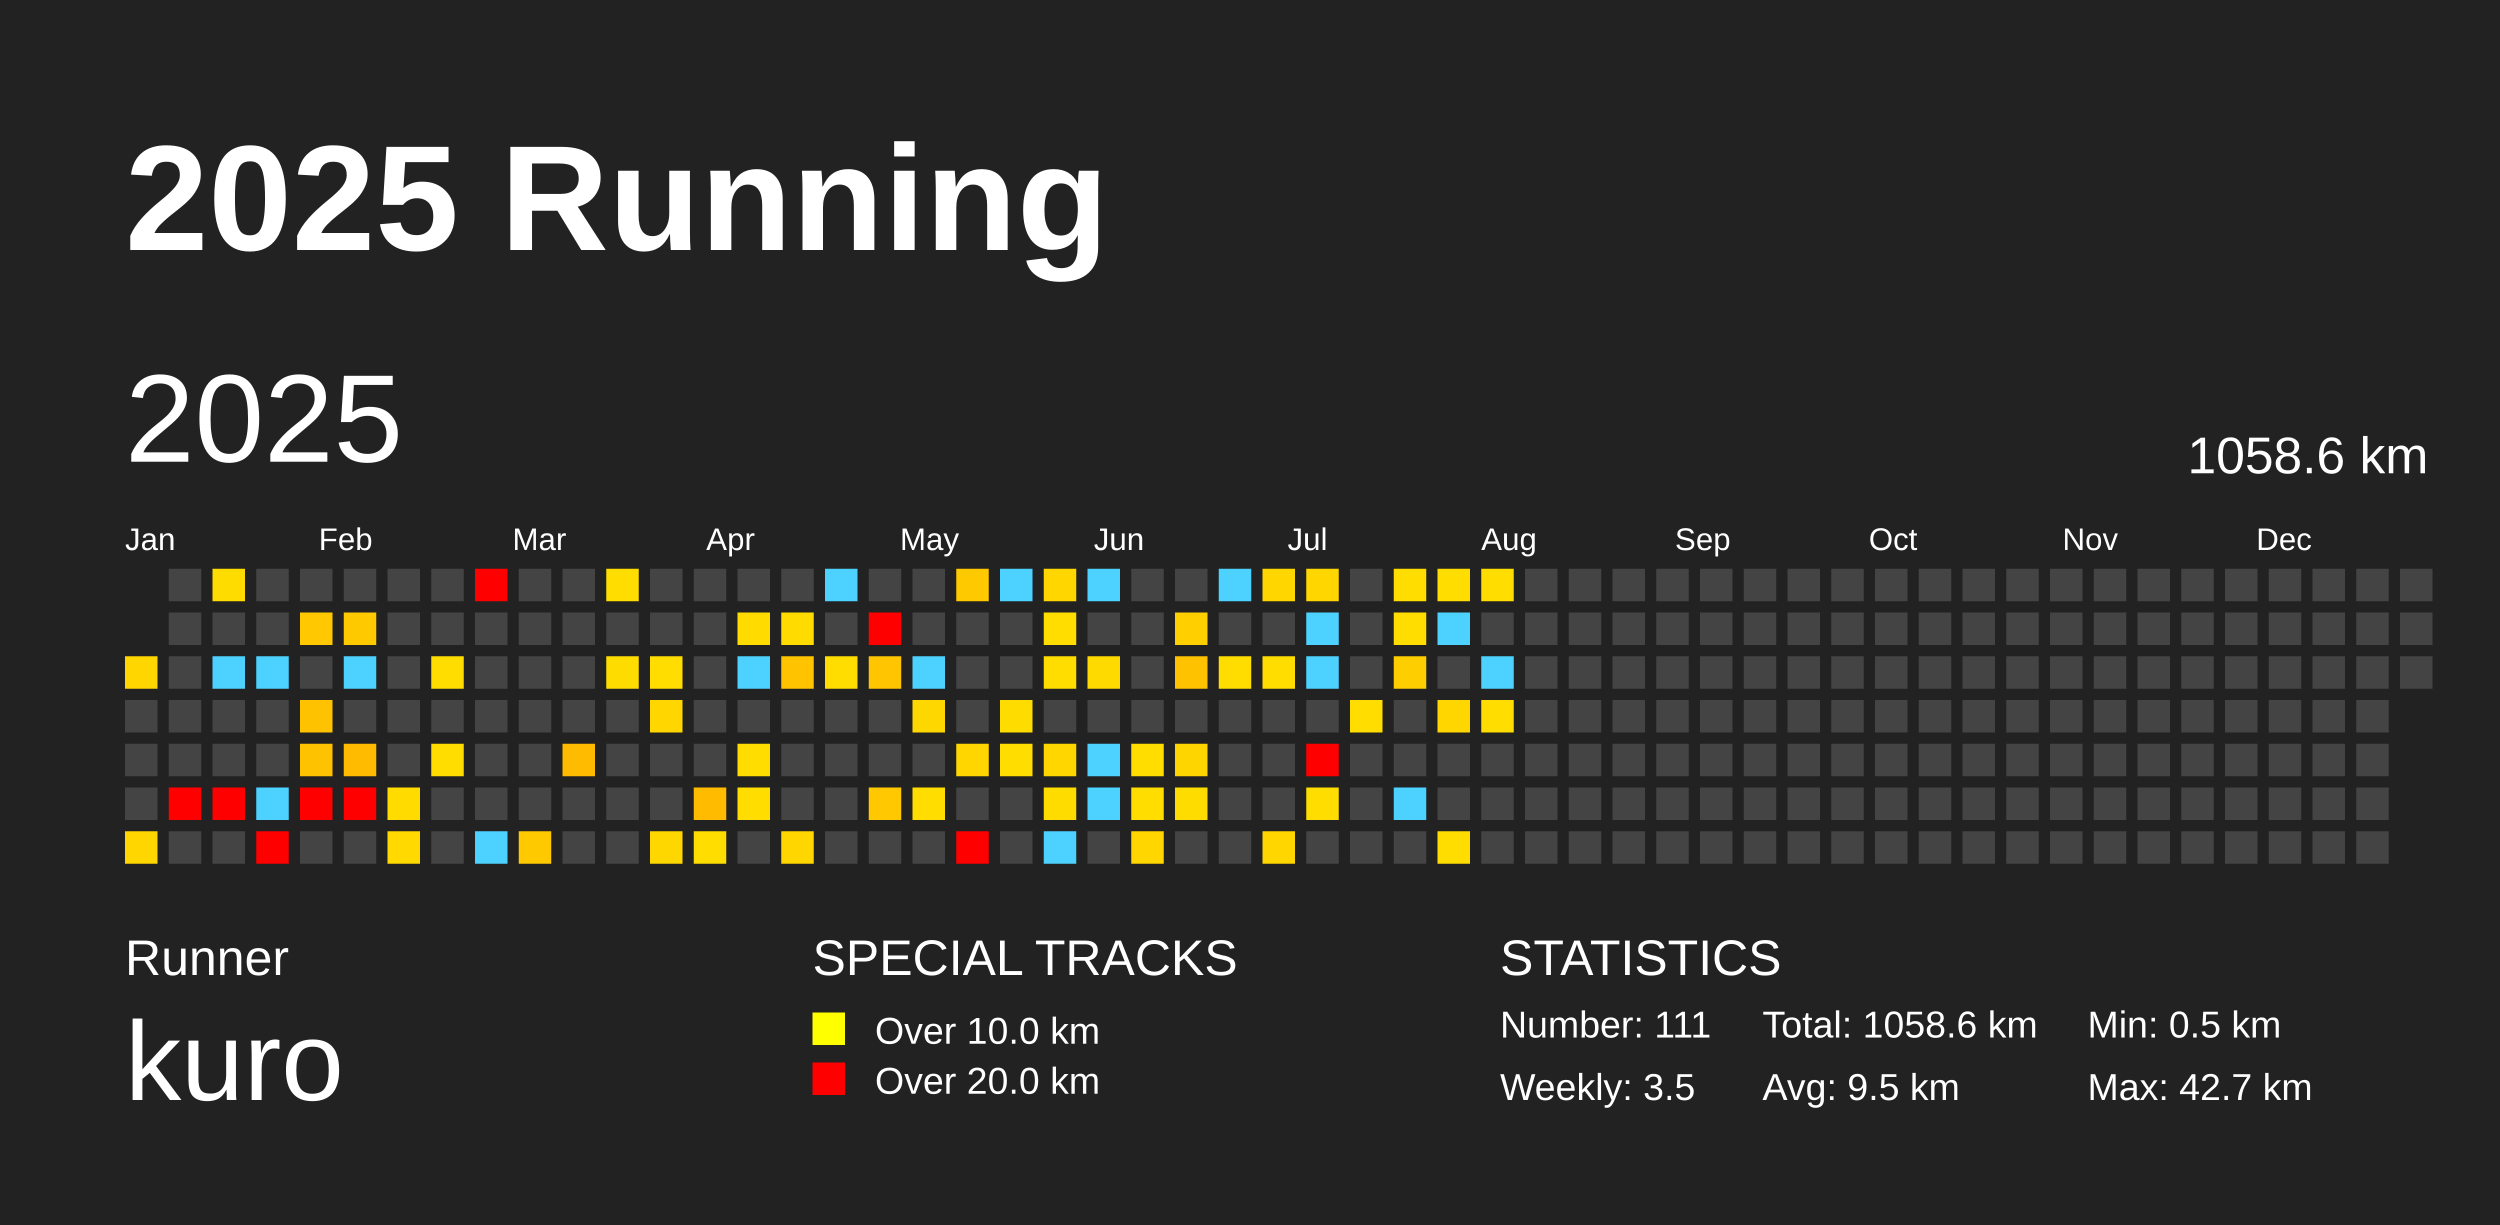
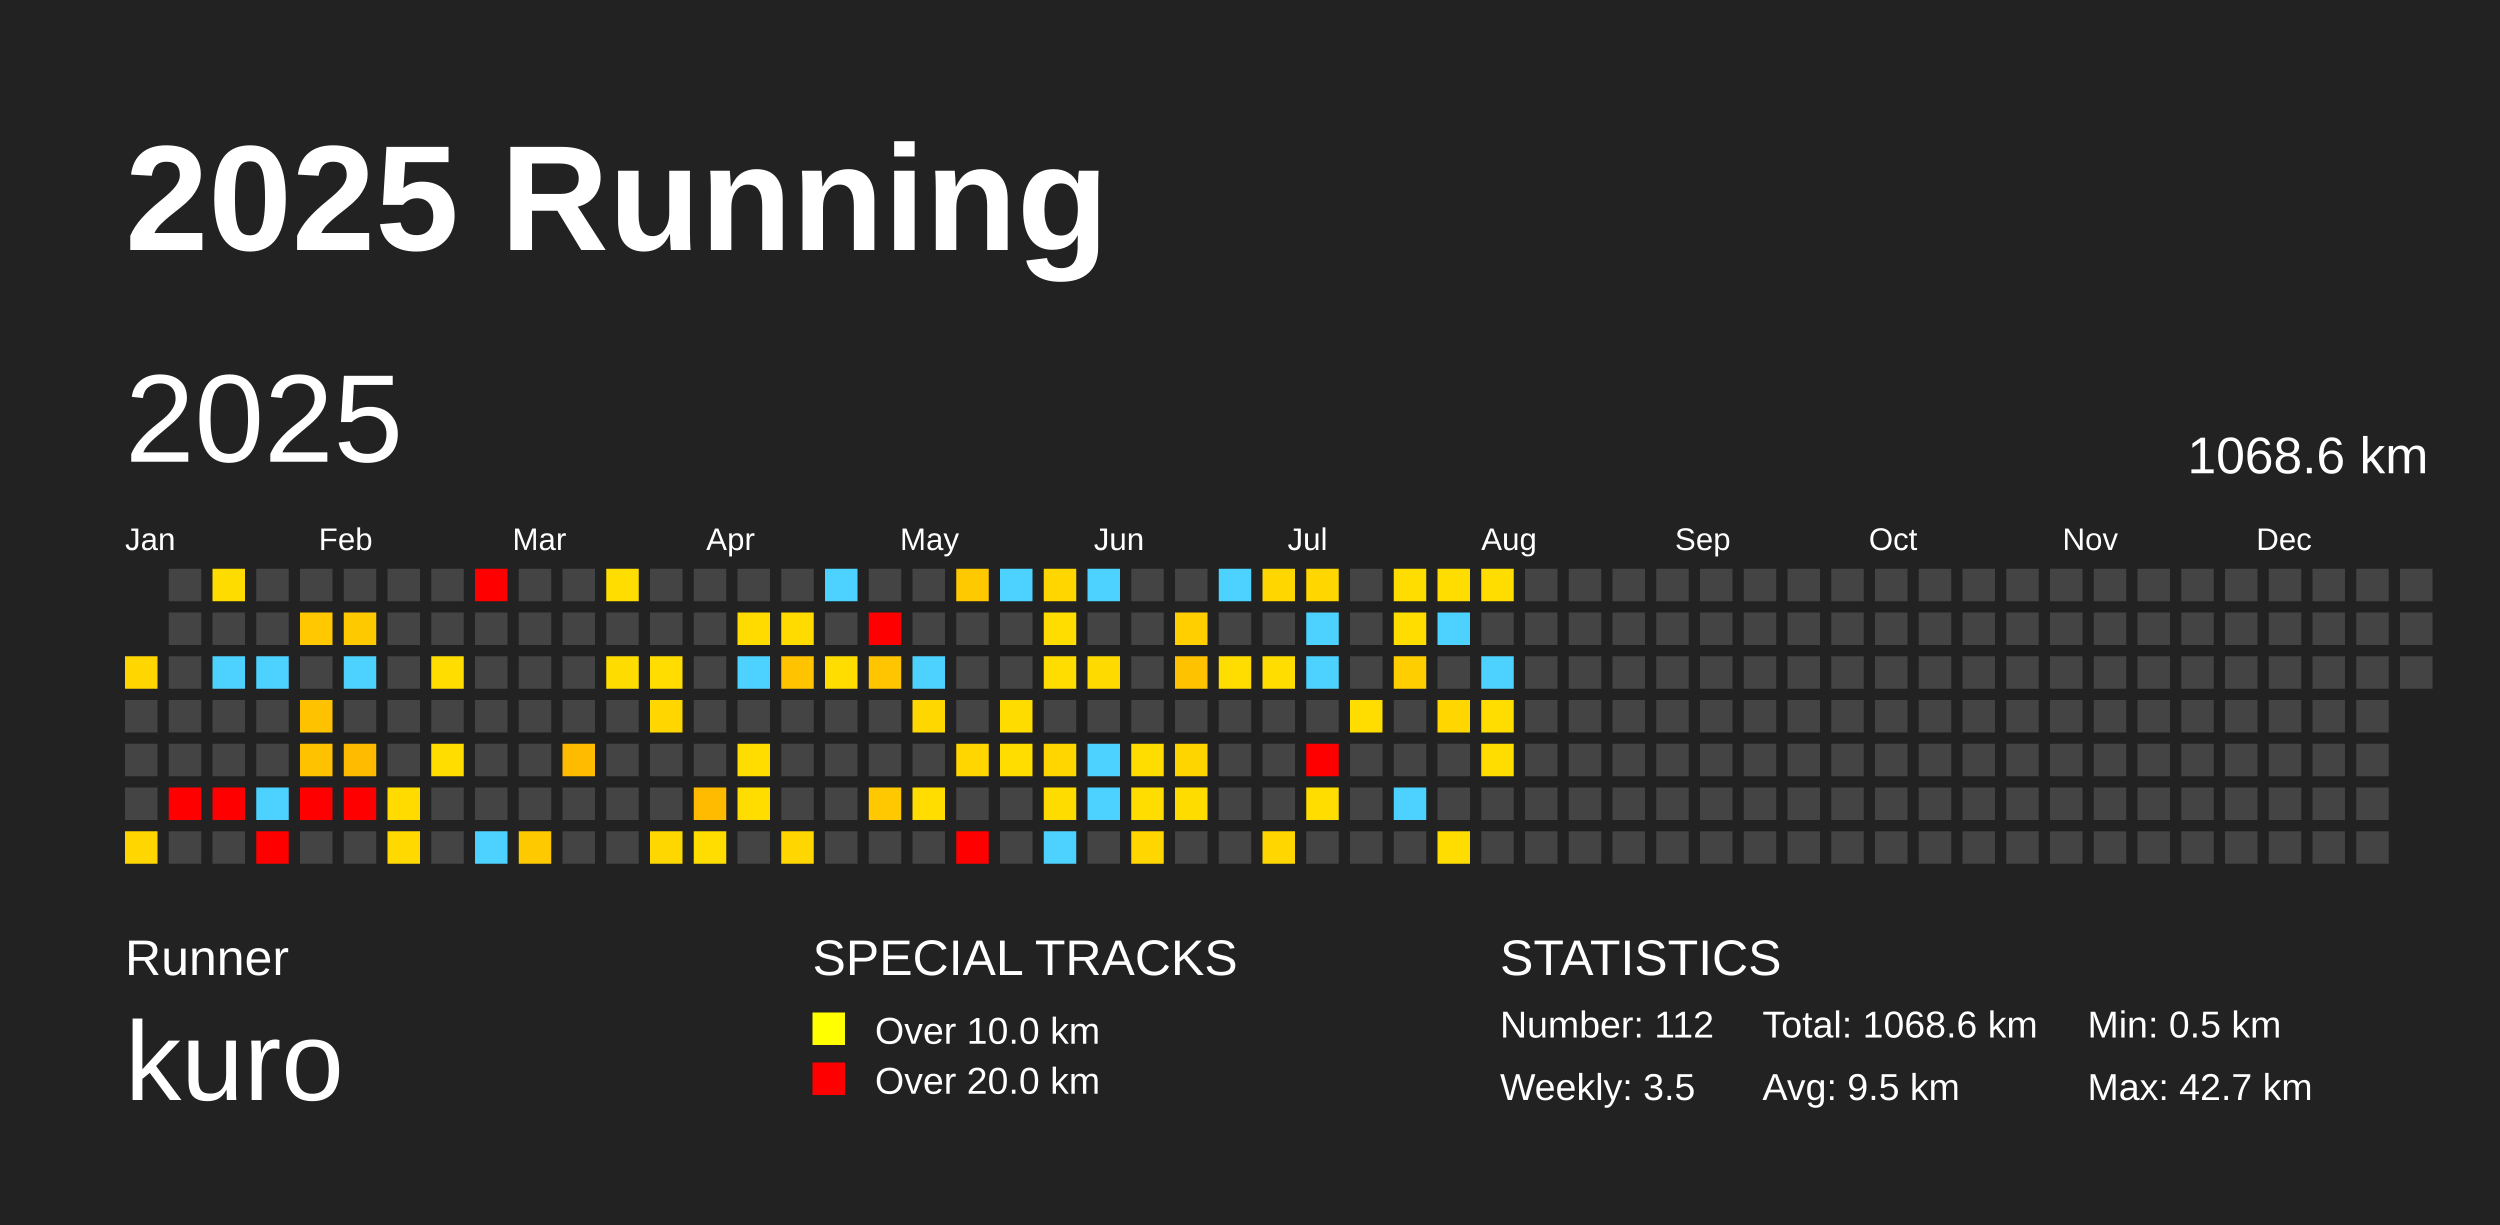
<svg xmlns="http://www.w3.org/2000/svg" baseProfile="full" height="98mm" version="1.1" viewBox="0,0,200,98" width="200mm">
  <defs />
  <rect fill="#222222" height="98" width="200" x="0" y="0" />
  <text fill="#FFFFFF" style="font-size:12px; font-family:Arial; font-weight:bold;" x="10" y="20">2025 Running</text>
  <text fill="#FFFFFF" style="font-size:4px; font-family:Arial" x="10" y="78">Runner</text>
  <text fill="#FFFFFF" style="font-size:9px; font-family:Arial" x="10" y="88">kuro</text>
  <text fill="#FFFFFF" style="font-size:4px; font-family:Arial" x="65" y="78">SPECIAL TRACKS</text>
  <rect fill="yellow" height="2.6" width="2.6" x="65" y="81" />
  <text fill="#FFFFFF" style="font-size:3px; font-family:Arial" x="70" y="83.5">Over 10.0 km</text>
  <rect fill="red" height="2.6" width="2.6" x="65" y="85" />
  <text fill="#FFFFFF" style="font-size:3px; font-family:Arial" x="70" y="87.5">Over 20.0 km</text>
  <text fill="#FFFFFF" style="font-size:4px; font-family:Arial" x="120" y="78">STATISTICS</text>
-   <text fill="#FFFFFF" style="font-size:3px; font-family:Arial" x="120" y="83">Number: 111</text>
+   <text fill="#FFFFFF" style="font-size:3px; font-family:Arial" x="120" y="83">Number: 112</text>
  <text fill="#FFFFFF" style="font-size:3px; font-family:Arial" x="120" y="88">Weekly: 3.5</text>
-   <text fill="#FFFFFF" style="font-size:3px; font-family:Arial" x="141" y="83">Total: 1058.6 km</text>
+   <text fill="#FFFFFF" style="font-size:3px; font-family:Arial" x="141" y="83">Total: 1068.6 km</text>
  <text fill="#FFFFFF" style="font-size:3px; font-family:Arial" x="141" y="88">Avg: 9.5 km</text>
  <text fill="#FFFFFF" style="font-size:3px; font-family:Arial" x="167" y="83">Min: 0.5 km</text>
  <text fill="#FFFFFF" style="font-size:3px; font-family:Arial" x="167" y="88">Max: 42.7 km</text>
  <text dominant-baseline="hanging" fill="#FFFFFF" style="font-size:10.0px; font-family:Arial;" x="10" y="30">2025</text>
-   <text dominant-baseline="hanging" fill="#FFFFFF" style="font-size:4.125px; font-family:Arial;" x="175" y="35">1058.6 km</text>
+   <text dominant-baseline="hanging" fill="#FFFFFF" style="font-size:4.125px; font-family:Arial;" x="175" y="35">1068.6 km</text>
  <text fill="#FFFFFF" style="font-size:2.5px; font-family:Arial" x="10.0" y="44">Jan</text>
  <text fill="#FFFFFF" style="font-size:2.5px; font-family:Arial" x="25.5" y="44">Feb</text>
  <text fill="#FFFFFF" style="font-size:2.5px; font-family:Arial" x="41.0" y="44">Mar</text>
  <text fill="#FFFFFF" style="font-size:2.5px; font-family:Arial" x="56.5" y="44">Apr</text>
  <text fill="#FFFFFF" style="font-size:2.5px; font-family:Arial" x="72.0" y="44">May</text>
  <text fill="#FFFFFF" style="font-size:2.5px; font-family:Arial" x="87.5" y="44">Jun</text>
  <text fill="#FFFFFF" style="font-size:2.5px; font-family:Arial" x="103.0" y="44">Jul</text>
  <text fill="#FFFFFF" style="font-size:2.5px; font-family:Arial" x="118.5" y="44">Aug</text>
  <text fill="#FFFFFF" style="font-size:2.5px; font-family:Arial" x="134.0" y="44">Sep</text>
  <text fill="#FFFFFF" style="font-size:2.5px; font-family:Arial" x="149.5" y="44">Oct</text>
  <text fill="#FFFFFF" style="font-size:2.5px; font-family:Arial" x="165.0" y="44">Nov</text>
  <text fill="#FFFFFF" style="font-size:2.5px; font-family:Arial" x="180.5" y="44">Dec</text>
  <rect fill="#ffd600" height="2.6" width="2.6" x="10.0" y="52.5" />
  <rect fill="#444444" height="2.6" width="2.6" x="10.0" y="56.0" />
  <rect fill="#444444" height="2.6" width="2.6" x="10.0" y="59.5" />
  <rect fill="#444444" height="2.6" width="2.6" x="10.0" y="63.0" />
  <rect fill="#ffd600" height="2.6" width="2.6" x="10.0" y="66.5" />
  <rect fill="#444444" height="2.6" width="2.6" x="13.5" y="45.5" />
  <rect fill="#444444" height="2.6" width="2.6" x="13.5" y="49.0" />
  <rect fill="#444444" height="2.6" width="2.6" x="13.5" y="52.5" />
  <rect fill="#444444" height="2.6" width="2.6" x="13.5" y="56.0" />
  <rect fill="#444444" height="2.6" width="2.6" x="13.5" y="59.5" />
  <rect fill="red" height="2.6" width="2.6" x="13.5" y="63.0" />
  <rect fill="#444444" height="2.6" width="2.6" x="13.5" y="66.5" />
  <rect fill="#ffdc00" height="2.6" width="2.6" x="17.0" y="45.5" />
  <rect fill="#444444" height="2.6" width="2.6" x="17.0" y="49.0" />
  <rect fill="#4dd2ff" height="2.6" width="2.6" x="17.0" y="52.5" />
  <rect fill="#444444" height="2.6" width="2.6" x="17.0" y="56.0" />
  <rect fill="#444444" height="2.6" width="2.6" x="17.0" y="59.5" />
  <rect fill="red" height="2.6" width="2.6" x="17.0" y="63.0" />
  <rect fill="#444444" height="2.6" width="2.6" x="17.0" y="66.5" />
  <rect fill="#444444" height="2.6" width="2.6" x="20.5" y="45.5" />
  <rect fill="#444444" height="2.6" width="2.6" x="20.5" y="49.0" />
  <rect fill="#4dd2ff" height="2.6" width="2.6" x="20.5" y="52.5" />
  <rect fill="#444444" height="2.6" width="2.6" x="20.5" y="56.0" />
  <rect fill="#444444" height="2.6" width="2.6" x="20.5" y="59.5" />
  <rect fill="#4dd2ff" height="2.6" width="2.6" x="20.5" y="63.0" />
  <rect fill="red" height="2.6" width="2.6" x="20.5" y="66.5" />
  <rect fill="#444444" height="2.6" width="2.6" x="24.0" y="45.5" />
  <rect fill="#ffc800" height="2.6" width="2.6" x="24.0" y="49.0" />
  <rect fill="#444444" height="2.6" width="2.6" x="24.0" y="52.5" />
  <rect fill="#ffc200" height="2.6" width="2.6" x="24.0" y="56.0" />
  <rect fill="#ffc200" height="2.6" width="2.6" x="24.0" y="59.5" />
  <rect fill="red" height="2.6" width="2.6" x="24.0" y="63.0" />
  <rect fill="#444444" height="2.6" width="2.6" x="24.0" y="66.5" />
  <rect fill="#444444" height="2.6" width="2.6" x="27.5" y="45.5" />
  <rect fill="#ffc900" height="2.6" width="2.6" x="27.5" y="49.0" />
  <rect fill="#4dd2ff" height="2.6" width="2.6" x="27.5" y="52.5" />
  <rect fill="#444444" height="2.6" width="2.6" x="27.5" y="56.0" />
  <rect fill="#ffbb00" height="2.6" width="2.6" x="27.5" y="59.5" />
  <rect fill="red" height="2.6" width="2.6" x="27.5" y="63.0" />
  <rect fill="#444444" height="2.6" width="2.6" x="27.5" y="66.5" />
  <rect fill="#444444" height="2.6" width="2.6" x="31.0" y="45.5" />
  <rect fill="#444444" height="2.6" width="2.6" x="31.0" y="49.0" />
  <rect fill="#444444" height="2.6" width="2.6" x="31.0" y="52.5" />
  <rect fill="#444444" height="2.6" width="2.6" x="31.0" y="56.0" />
  <rect fill="#444444" height="2.6" width="2.6" x="31.0" y="59.5" />
  <rect fill="#ffdb00" height="2.6" width="2.6" x="31.0" y="63.0" />
  <rect fill="#ffd900" height="2.6" width="2.6" x="31.0" y="66.5" />
  <rect fill="#444444" height="2.6" width="2.6" x="34.5" y="45.5" />
  <rect fill="#444444" height="2.6" width="2.6" x="34.5" y="49.0" />
  <rect fill="#ffdd00" height="2.6" width="2.6" x="34.5" y="52.5" />
  <rect fill="#444444" height="2.6" width="2.6" x="34.5" y="56.0" />
  <rect fill="#ffdd00" height="2.6" width="2.6" x="34.5" y="59.5" />
  <rect fill="#444444" height="2.6" width="2.6" x="34.5" y="63.0" />
  <rect fill="#444444" height="2.6" width="2.6" x="34.5" y="66.5" />
  <rect fill="red" height="2.6" width="2.6" x="38.0" y="45.5" />
  <rect fill="#444444" height="2.6" width="2.6" x="38.0" y="49.0" />
  <rect fill="#444444" height="2.6" width="2.6" x="38.0" y="52.5" />
  <rect fill="#444444" height="2.6" width="2.6" x="38.0" y="56.0" />
  <rect fill="#444444" height="2.6" width="2.6" x="38.0" y="59.5" />
  <rect fill="#444444" height="2.6" width="2.6" x="38.0" y="63.0" />
  <rect fill="#4dd2ff" height="2.6" width="2.6" x="38.0" y="66.5" />
  <rect fill="#444444" height="2.6" width="2.6" x="41.5" y="45.5" />
  <rect fill="#444444" height="2.6" width="2.6" x="41.5" y="49.0" />
  <rect fill="#444444" height="2.6" width="2.6" x="41.5" y="52.5" />
  <rect fill="#444444" height="2.6" width="2.6" x="41.5" y="56.0" />
  <rect fill="#444444" height="2.6" width="2.6" x="41.5" y="59.5" />
  <rect fill="#444444" height="2.6" width="2.6" x="41.5" y="63.0" />
  <rect fill="#ffc900" height="2.6" width="2.6" x="41.5" y="66.5" />
  <rect fill="#444444" height="2.6" width="2.6" x="45.0" y="45.5" />
  <rect fill="#444444" height="2.6" width="2.6" x="45.0" y="49.0" />
  <rect fill="#444444" height="2.6" width="2.6" x="45.0" y="52.5" />
  <rect fill="#444444" height="2.6" width="2.6" x="45.0" y="56.0" />
  <rect fill="#ffbb00" height="2.6" width="2.6" x="45.0" y="59.5" />
  <rect fill="#444444" height="2.6" width="2.6" x="45.0" y="63.0" />
  <rect fill="#444444" height="2.6" width="2.6" x="45.0" y="66.5" />
  <rect fill="#ffdd00" height="2.6" width="2.6" x="48.5" y="45.5" />
  <rect fill="#444444" height="2.6" width="2.6" x="48.5" y="49.0" />
  <rect fill="#ffdc00" height="2.6" width="2.6" x="48.5" y="52.5" />
  <rect fill="#444444" height="2.6" width="2.6" x="48.5" y="56.0" />
  <rect fill="#444444" height="2.6" width="2.6" x="48.5" y="59.5" />
  <rect fill="#444444" height="2.6" width="2.6" x="48.5" y="63.0" />
  <rect fill="#444444" height="2.6" width="2.6" x="48.5" y="66.5" />
  <rect fill="#444444" height="2.6" width="2.6" x="52.0" y="45.5" />
  <rect fill="#444444" height="2.6" width="2.6" x="52.0" y="49.0" />
  <rect fill="#ffdd00" height="2.6" width="2.6" x="52.0" y="52.5" />
  <rect fill="#ffd600" height="2.6" width="2.6" x="52.0" y="56.0" />
  <rect fill="#444444" height="2.6" width="2.6" x="52.0" y="59.5" />
  <rect fill="#444444" height="2.6" width="2.6" x="52.0" y="63.0" />
  <rect fill="#ffd700" height="2.6" width="2.6" x="52.0" y="66.5" />
  <rect fill="#444444" height="2.6" width="2.6" x="55.5" y="45.5" />
  <rect fill="#444444" height="2.6" width="2.6" x="55.5" y="49.0" />
  <rect fill="#444444" height="2.6" width="2.6" x="55.5" y="52.5" />
  <rect fill="#444444" height="2.6" width="2.6" x="55.5" y="56.0" />
  <rect fill="#444444" height="2.6" width="2.6" x="55.5" y="59.5" />
  <rect fill="#ffbb00" height="2.6" width="2.6" x="55.5" y="63.0" />
  <rect fill="#ffdd00" height="2.6" width="2.6" x="55.5" y="66.5" />
  <rect fill="#444444" height="2.6" width="2.6" x="59.0" y="45.5" />
  <rect fill="#ffdb00" height="2.6" width="2.6" x="59.0" y="49.0" />
  <rect fill="#4dd2ff" height="2.6" width="2.6" x="59.0" y="52.5" />
  <rect fill="#444444" height="2.6" width="2.6" x="59.0" y="56.0" />
  <rect fill="#ffdd00" height="2.6" width="2.6" x="59.0" y="59.5" />
  <rect fill="#ffdd00" height="2.6" width="2.6" x="59.0" y="63.0" />
  <rect fill="#444444" height="2.6" width="2.6" x="59.0" y="66.5" />
  <rect fill="#444444" height="2.6" width="2.6" x="62.5" y="45.5" />
  <rect fill="#ffdb00" height="2.6" width="2.6" x="62.5" y="49.0" />
  <rect fill="#ffc300" height="2.6" width="2.6" x="62.5" y="52.5" />
  <rect fill="#444444" height="2.6" width="2.6" x="62.5" y="56.0" />
  <rect fill="#444444" height="2.6" width="2.6" x="62.5" y="59.5" />
  <rect fill="#444444" height="2.6" width="2.6" x="62.5" y="63.0" />
  <rect fill="#ffd600" height="2.6" width="2.6" x="62.5" y="66.5" />
  <rect fill="#4dd2ff" height="2.6" width="2.6" x="66.0" y="45.5" />
  <rect fill="#444444" height="2.6" width="2.6" x="66.0" y="49.0" />
  <rect fill="#ffdd00" height="2.6" width="2.6" x="66.0" y="52.5" />
  <rect fill="#444444" height="2.6" width="2.6" x="66.0" y="56.0" />
  <rect fill="#444444" height="2.6" width="2.6" x="66.0" y="59.5" />
  <rect fill="#444444" height="2.6" width="2.6" x="66.0" y="63.0" />
  <rect fill="#444444" height="2.6" width="2.6" x="66.0" y="66.5" />
  <rect fill="#444444" height="2.6" width="2.6" x="69.5" y="45.5" />
  <rect fill="red" height="2.6" width="2.6" x="69.5" y="49.0" />
  <rect fill="#ffc500" height="2.6" width="2.6" x="69.5" y="52.5" />
  <rect fill="#444444" height="2.6" width="2.6" x="69.5" y="56.0" />
  <rect fill="#444444" height="2.6" width="2.6" x="69.5" y="59.5" />
  <rect fill="#ffc800" height="2.6" width="2.6" x="69.5" y="63.0" />
  <rect fill="#444444" height="2.6" width="2.6" x="69.5" y="66.5" />
  <rect fill="#444444" height="2.6" width="2.6" x="73.0" y="45.5" />
  <rect fill="#444444" height="2.6" width="2.6" x="73.0" y="49.0" />
  <rect fill="#4dd2ff" height="2.6" width="2.6" x="73.0" y="52.5" />
  <rect fill="#ffd700" height="2.6" width="2.6" x="73.0" y="56.0" />
  <rect fill="#444444" height="2.6" width="2.6" x="73.0" y="59.5" />
  <rect fill="#ffdd00" height="2.6" width="2.6" x="73.0" y="63.0" />
  <rect fill="#444444" height="2.6" width="2.6" x="73.0" y="66.5" />
  <rect fill="#ffc900" height="2.6" width="2.6" x="76.5" y="45.5" />
  <rect fill="#444444" height="2.6" width="2.6" x="76.5" y="49.0" />
  <rect fill="#444444" height="2.6" width="2.6" x="76.5" y="52.5" />
  <rect fill="#444444" height="2.6" width="2.6" x="76.5" y="56.0" />
  <rect fill="#ffd600" height="2.6" width="2.6" x="76.5" y="59.5" />
  <rect fill="#444444" height="2.6" width="2.6" x="76.5" y="63.0" />
  <rect fill="red" height="2.6" width="2.6" x="76.5" y="66.5" />
  <rect fill="#4dd2ff" height="2.6" width="2.6" x="80.0" y="45.5" />
  <rect fill="#444444" height="2.6" width="2.6" x="80.0" y="49.0" />
  <rect fill="#444444" height="2.6" width="2.6" x="80.0" y="52.5" />
  <rect fill="#ffdc00" height="2.6" width="2.6" x="80.0" y="56.0" />
  <rect fill="#ffdd00" height="2.6" width="2.6" x="80.0" y="59.5" />
  <rect fill="#444444" height="2.6" width="2.6" x="80.0" y="63.0" />
  <rect fill="#444444" height="2.6" width="2.6" x="80.0" y="66.5" />
  <rect fill="#ffd600" height="2.6" width="2.6" x="83.5" y="45.5" />
  <rect fill="#ffdd00" height="2.6" width="2.6" x="83.5" y="49.0" />
  <rect fill="#ffdd00" height="2.6" width="2.6" x="83.5" y="52.5" />
  <rect fill="#444444" height="2.6" width="2.6" x="83.5" y="56.0" />
  <rect fill="#ffd600" height="2.6" width="2.6" x="83.5" y="59.5" />
  <rect fill="#ffdc00" height="2.6" width="2.6" x="83.5" y="63.0" />
  <rect fill="#4dd2ff" height="2.6" width="2.6" x="83.5" y="66.5" />
  <rect fill="#4dd2ff" height="2.6" width="2.6" x="87.0" y="45.5" />
  <rect fill="#444444" height="2.6" width="2.6" x="87.0" y="49.0" />
  <rect fill="#ffda00" height="2.6" width="2.6" x="87.0" y="52.5" />
  <rect fill="#444444" height="2.6" width="2.6" x="87.0" y="56.0" />
  <rect fill="#4dd2ff" height="2.6" width="2.6" x="87.0" y="59.5" />
  <rect fill="#4dd2ff" height="2.6" width="2.6" x="87.0" y="63.0" />
  <rect fill="#444444" height="2.6" width="2.6" x="87.0" y="66.5" />
  <rect fill="#444444" height="2.6" width="2.6" x="90.5" y="45.5" />
  <rect fill="#444444" height="2.6" width="2.6" x="90.5" y="49.0" />
  <rect fill="#444444" height="2.6" width="2.6" x="90.5" y="52.5" />
  <rect fill="#444444" height="2.6" width="2.6" x="90.5" y="56.0" />
  <rect fill="#ffdd00" height="2.6" width="2.6" x="90.5" y="59.5" />
  <rect fill="#ffdd00" height="2.6" width="2.6" x="90.5" y="63.0" />
  <rect fill="#ffd600" height="2.6" width="2.6" x="90.5" y="66.5" />
  <rect fill="#444444" height="2.6" width="2.6" x="94.0" y="45.5" />
  <rect fill="#ffcf00" height="2.6" width="2.6" x="94.0" y="49.0" />
  <rect fill="#ffc200" height="2.6" width="2.6" x="94.0" y="52.5" />
  <rect fill="#444444" height="2.6" width="2.6" x="94.0" y="56.0" />
  <rect fill="#ffd500" height="2.6" width="2.6" x="94.0" y="59.5" />
  <rect fill="#ffdc00" height="2.6" width="2.6" x="94.0" y="63.0" />
  <rect fill="#444444" height="2.6" width="2.6" x="94.0" y="66.5" />
  <rect fill="#4dd2ff" height="2.6" width="2.6" x="97.5" y="45.5" />
  <rect fill="#444444" height="2.6" width="2.6" x="97.5" y="49.0" />
  <rect fill="#ffdd00" height="2.6" width="2.6" x="97.5" y="52.5" />
  <rect fill="#444444" height="2.6" width="2.6" x="97.5" y="56.0" />
  <rect fill="#444444" height="2.6" width="2.6" x="97.5" y="59.5" />
  <rect fill="#444444" height="2.6" width="2.6" x="97.5" y="63.0" />
  <rect fill="#444444" height="2.6" width="2.6" x="97.5" y="66.5" />
  <rect fill="#ffd600" height="2.6" width="2.6" x="101.0" y="45.5" />
  <rect fill="#444444" height="2.6" width="2.6" x="101.0" y="49.0" />
  <rect fill="#ffdd00" height="2.6" width="2.6" x="101.0" y="52.5" />
  <rect fill="#444444" height="2.6" width="2.6" x="101.0" y="56.0" />
  <rect fill="#444444" height="2.6" width="2.6" x="101.0" y="59.5" />
  <rect fill="#444444" height="2.6" width="2.6" x="101.0" y="63.0" />
  <rect fill="#ffd600" height="2.6" width="2.6" x="101.0" y="66.5" />
  <rect fill="#ffd600" height="2.6" width="2.6" x="104.5" y="45.5" />
  <rect fill="#4dd2ff" height="2.6" width="2.6" x="104.5" y="49.0" />
  <rect fill="#4dd2ff" height="2.6" width="2.6" x="104.5" y="52.5" />
  <rect fill="#444444" height="2.6" width="2.6" x="104.5" y="56.0" />
  <rect fill="red" height="2.6" width="2.6" x="104.5" y="59.5" />
  <rect fill="#ffdd00" height="2.6" width="2.6" x="104.5" y="63.0" />
  <rect fill="#444444" height="2.6" width="2.6" x="104.5" y="66.5" />
  <rect fill="#444444" height="2.6" width="2.6" x="108.0" y="45.5" />
  <rect fill="#444444" height="2.6" width="2.6" x="108.0" y="49.0" />
  <rect fill="#444444" height="2.6" width="2.6" x="108.0" y="52.5" />
  <rect fill="#ffdd00" height="2.6" width="2.6" x="108.0" y="56.0" />
  <rect fill="#444444" height="2.6" width="2.6" x="108.0" y="59.5" />
  <rect fill="#444444" height="2.6" width="2.6" x="108.0" y="63.0" />
  <rect fill="#444444" height="2.6" width="2.6" x="108.0" y="66.5" />
  <rect fill="#ffdd00" height="2.6" width="2.6" x="111.5" y="45.5" />
  <rect fill="#ffdd00" height="2.6" width="2.6" x="111.5" y="49.0" />
  <rect fill="#ffce00" height="2.6" width="2.6" x="111.5" y="52.5" />
  <rect fill="#444444" height="2.6" width="2.6" x="111.5" y="56.0" />
  <rect fill="#444444" height="2.6" width="2.6" x="111.5" y="59.5" />
  <rect fill="#4dd2ff" height="2.6" width="2.6" x="111.5" y="63.0" />
  <rect fill="#444444" height="2.6" width="2.6" x="111.5" y="66.5" />
  <rect fill="#ffdd00" height="2.6" width="2.6" x="115.0" y="45.5" />
  <rect fill="#4dd2ff" height="2.6" width="2.6" x="115.0" y="49.0" />
  <rect fill="#444444" height="2.6" width="2.6" x="115.0" y="52.5" />
  <rect fill="#ffd600" height="2.6" width="2.6" x="115.0" y="56.0" />
  <rect fill="#444444" height="2.6" width="2.6" x="115.0" y="59.5" />
  <rect fill="#444444" height="2.6" width="2.6" x="115.0" y="63.0" />
  <rect fill="#ffdd00" height="2.6" width="2.6" x="115.0" y="66.5" />
  <rect fill="#ffdd00" height="2.6" width="2.6" x="118.5" y="45.5" />
  <rect fill="#444444" height="2.6" width="2.6" x="118.5" y="49.0" />
  <rect fill="#4dd2ff" height="2.6" width="2.6" x="118.5" y="52.5" />
  <rect fill="#ffdd00" height="2.6" width="2.6" x="118.5" y="56.0" />
-   <rect fill="#444444" height="2.6" width="2.6" x="118.5" y="59.5" />
+   <rect fill="#ffdd00" height="2.6" width="2.6" x="118.5" y="59.5" />
  <rect fill="#444444" height="2.6" width="2.6" x="118.5" y="63.0" />
  <rect fill="#444444" height="2.6" width="2.6" x="118.5" y="66.5" />
  <rect fill="#444444" height="2.6" width="2.6" x="122.0" y="45.5" />
  <rect fill="#444444" height="2.6" width="2.6" x="122.0" y="49.0" />
  <rect fill="#444444" height="2.6" width="2.6" x="122.0" y="52.5" />
  <rect fill="#444444" height="2.6" width="2.6" x="122.0" y="56.0" />
  <rect fill="#444444" height="2.6" width="2.6" x="122.0" y="59.5" />
  <rect fill="#444444" height="2.6" width="2.6" x="122.0" y="63.0" />
  <rect fill="#444444" height="2.6" width="2.6" x="122.0" y="66.5" />
  <rect fill="#444444" height="2.6" width="2.6" x="125.5" y="45.5" />
  <rect fill="#444444" height="2.6" width="2.6" x="125.5" y="49.0" />
  <rect fill="#444444" height="2.6" width="2.6" x="125.5" y="52.5" />
  <rect fill="#444444" height="2.6" width="2.6" x="125.5" y="56.0" />
  <rect fill="#444444" height="2.6" width="2.6" x="125.5" y="59.5" />
  <rect fill="#444444" height="2.6" width="2.6" x="125.5" y="63.0" />
  <rect fill="#444444" height="2.6" width="2.6" x="125.5" y="66.5" />
  <rect fill="#444444" height="2.6" width="2.6" x="129.0" y="45.5" />
  <rect fill="#444444" height="2.6" width="2.6" x="129.0" y="49.0" />
  <rect fill="#444444" height="2.6" width="2.6" x="129.0" y="52.5" />
  <rect fill="#444444" height="2.6" width="2.6" x="129.0" y="56.0" />
  <rect fill="#444444" height="2.6" width="2.6" x="129.0" y="59.5" />
  <rect fill="#444444" height="2.6" width="2.6" x="129.0" y="63.0" />
  <rect fill="#444444" height="2.6" width="2.6" x="129.0" y="66.5" />
  <rect fill="#444444" height="2.6" width="2.6" x="132.5" y="45.5" />
  <rect fill="#444444" height="2.6" width="2.6" x="132.5" y="49.0" />
  <rect fill="#444444" height="2.6" width="2.6" x="132.5" y="52.5" />
  <rect fill="#444444" height="2.6" width="2.6" x="132.5" y="56.0" />
  <rect fill="#444444" height="2.6" width="2.6" x="132.5" y="59.5" />
  <rect fill="#444444" height="2.6" width="2.6" x="132.5" y="63.0" />
  <rect fill="#444444" height="2.6" width="2.6" x="132.5" y="66.5" />
  <rect fill="#444444" height="2.6" width="2.6" x="136.0" y="45.5" />
  <rect fill="#444444" height="2.6" width="2.6" x="136.0" y="49.0" />
  <rect fill="#444444" height="2.6" width="2.6" x="136.0" y="52.5" />
  <rect fill="#444444" height="2.6" width="2.6" x="136.0" y="56.0" />
  <rect fill="#444444" height="2.6" width="2.6" x="136.0" y="59.5" />
  <rect fill="#444444" height="2.6" width="2.6" x="136.0" y="63.0" />
  <rect fill="#444444" height="2.6" width="2.6" x="136.0" y="66.5" />
  <rect fill="#444444" height="2.6" width="2.6" x="139.5" y="45.5" />
  <rect fill="#444444" height="2.6" width="2.6" x="139.5" y="49.0" />
  <rect fill="#444444" height="2.6" width="2.6" x="139.5" y="52.5" />
  <rect fill="#444444" height="2.6" width="2.6" x="139.5" y="56.0" />
  <rect fill="#444444" height="2.6" width="2.6" x="139.5" y="59.5" />
  <rect fill="#444444" height="2.6" width="2.6" x="139.5" y="63.0" />
  <rect fill="#444444" height="2.6" width="2.6" x="139.5" y="66.5" />
  <rect fill="#444444" height="2.6" width="2.6" x="143.0" y="45.5" />
  <rect fill="#444444" height="2.6" width="2.6" x="143.0" y="49.0" />
  <rect fill="#444444" height="2.6" width="2.6" x="143.0" y="52.5" />
  <rect fill="#444444" height="2.6" width="2.6" x="143.0" y="56.0" />
  <rect fill="#444444" height="2.6" width="2.6" x="143.0" y="59.5" />
  <rect fill="#444444" height="2.6" width="2.6" x="143.0" y="63.0" />
  <rect fill="#444444" height="2.6" width="2.6" x="143.0" y="66.5" />
  <rect fill="#444444" height="2.6" width="2.6" x="146.5" y="45.5" />
  <rect fill="#444444" height="2.6" width="2.6" x="146.5" y="49.0" />
  <rect fill="#444444" height="2.6" width="2.6" x="146.5" y="52.5" />
  <rect fill="#444444" height="2.6" width="2.6" x="146.5" y="56.0" />
  <rect fill="#444444" height="2.6" width="2.6" x="146.5" y="59.5" />
  <rect fill="#444444" height="2.6" width="2.6" x="146.5" y="63.0" />
  <rect fill="#444444" height="2.6" width="2.6" x="146.5" y="66.5" />
  <rect fill="#444444" height="2.6" width="2.6" x="150.0" y="45.5" />
  <rect fill="#444444" height="2.6" width="2.6" x="150.0" y="49.0" />
  <rect fill="#444444" height="2.6" width="2.6" x="150.0" y="52.5" />
  <rect fill="#444444" height="2.6" width="2.6" x="150.0" y="56.0" />
  <rect fill="#444444" height="2.6" width="2.6" x="150.0" y="59.5" />
  <rect fill="#444444" height="2.6" width="2.6" x="150.0" y="63.0" />
  <rect fill="#444444" height="2.6" width="2.6" x="150.0" y="66.5" />
  <rect fill="#444444" height="2.6" width="2.6" x="153.5" y="45.5" />
  <rect fill="#444444" height="2.6" width="2.6" x="153.5" y="49.0" />
  <rect fill="#444444" height="2.6" width="2.6" x="153.5" y="52.5" />
  <rect fill="#444444" height="2.6" width="2.6" x="153.5" y="56.0" />
  <rect fill="#444444" height="2.6" width="2.6" x="153.5" y="59.5" />
  <rect fill="#444444" height="2.6" width="2.6" x="153.5" y="63.0" />
  <rect fill="#444444" height="2.6" width="2.6" x="153.5" y="66.5" />
  <rect fill="#444444" height="2.6" width="2.6" x="157.0" y="45.5" />
  <rect fill="#444444" height="2.6" width="2.6" x="157.0" y="49.0" />
  <rect fill="#444444" height="2.6" width="2.6" x="157.0" y="52.5" />
  <rect fill="#444444" height="2.6" width="2.6" x="157.0" y="56.0" />
  <rect fill="#444444" height="2.6" width="2.6" x="157.0" y="59.5" />
  <rect fill="#444444" height="2.6" width="2.6" x="157.0" y="63.0" />
  <rect fill="#444444" height="2.6" width="2.6" x="157.0" y="66.5" />
  <rect fill="#444444" height="2.6" width="2.6" x="160.5" y="45.5" />
  <rect fill="#444444" height="2.6" width="2.6" x="160.5" y="49.0" />
  <rect fill="#444444" height="2.6" width="2.6" x="160.5" y="52.5" />
  <rect fill="#444444" height="2.6" width="2.6" x="160.5" y="56.0" />
  <rect fill="#444444" height="2.6" width="2.6" x="160.5" y="59.5" />
  <rect fill="#444444" height="2.6" width="2.6" x="160.5" y="63.0" />
  <rect fill="#444444" height="2.6" width="2.6" x="160.5" y="66.5" />
  <rect fill="#444444" height="2.6" width="2.6" x="164.0" y="45.5" />
  <rect fill="#444444" height="2.6" width="2.6" x="164.0" y="49.0" />
  <rect fill="#444444" height="2.6" width="2.6" x="164.0" y="52.5" />
  <rect fill="#444444" height="2.6" width="2.6" x="164.0" y="56.0" />
  <rect fill="#444444" height="2.6" width="2.6" x="164.0" y="59.5" />
  <rect fill="#444444" height="2.6" width="2.6" x="164.0" y="63.0" />
  <rect fill="#444444" height="2.6" width="2.6" x="164.0" y="66.5" />
  <rect fill="#444444" height="2.6" width="2.6" x="167.5" y="45.5" />
  <rect fill="#444444" height="2.6" width="2.6" x="167.5" y="49.0" />
  <rect fill="#444444" height="2.6" width="2.6" x="167.5" y="52.5" />
  <rect fill="#444444" height="2.6" width="2.6" x="167.5" y="56.0" />
  <rect fill="#444444" height="2.6" width="2.6" x="167.5" y="59.5" />
  <rect fill="#444444" height="2.6" width="2.6" x="167.5" y="63.0" />
  <rect fill="#444444" height="2.6" width="2.6" x="167.5" y="66.5" />
  <rect fill="#444444" height="2.6" width="2.6" x="171.0" y="45.5" />
  <rect fill="#444444" height="2.6" width="2.6" x="171.0" y="49.0" />
  <rect fill="#444444" height="2.6" width="2.6" x="171.0" y="52.5" />
  <rect fill="#444444" height="2.6" width="2.6" x="171.0" y="56.0" />
  <rect fill="#444444" height="2.6" width="2.6" x="171.0" y="59.5" />
  <rect fill="#444444" height="2.6" width="2.6" x="171.0" y="63.0" />
  <rect fill="#444444" height="2.6" width="2.6" x="171.0" y="66.5" />
  <rect fill="#444444" height="2.6" width="2.6" x="174.5" y="45.5" />
  <rect fill="#444444" height="2.6" width="2.6" x="174.5" y="49.0" />
  <rect fill="#444444" height="2.6" width="2.6" x="174.5" y="52.5" />
  <rect fill="#444444" height="2.6" width="2.6" x="174.5" y="56.0" />
  <rect fill="#444444" height="2.6" width="2.6" x="174.5" y="59.5" />
  <rect fill="#444444" height="2.6" width="2.6" x="174.5" y="63.0" />
  <rect fill="#444444" height="2.6" width="2.6" x="174.5" y="66.5" />
  <rect fill="#444444" height="2.6" width="2.6" x="178.0" y="45.5" />
  <rect fill="#444444" height="2.6" width="2.6" x="178.0" y="49.0" />
  <rect fill="#444444" height="2.6" width="2.6" x="178.0" y="52.5" />
  <rect fill="#444444" height="2.6" width="2.6" x="178.0" y="56.0" />
  <rect fill="#444444" height="2.6" width="2.6" x="178.0" y="59.5" />
  <rect fill="#444444" height="2.6" width="2.6" x="178.0" y="63.0" />
  <rect fill="#444444" height="2.6" width="2.6" x="178.0" y="66.5" />
  <rect fill="#444444" height="2.6" width="2.6" x="181.5" y="45.5" />
  <rect fill="#444444" height="2.6" width="2.6" x="181.5" y="49.0" />
  <rect fill="#444444" height="2.6" width="2.6" x="181.5" y="52.5" />
  <rect fill="#444444" height="2.6" width="2.6" x="181.5" y="56.0" />
  <rect fill="#444444" height="2.6" width="2.6" x="181.5" y="59.5" />
  <rect fill="#444444" height="2.6" width="2.6" x="181.5" y="63.0" />
  <rect fill="#444444" height="2.6" width="2.6" x="181.5" y="66.5" />
  <rect fill="#444444" height="2.6" width="2.6" x="185.0" y="45.5" />
  <rect fill="#444444" height="2.6" width="2.6" x="185.0" y="49.0" />
  <rect fill="#444444" height="2.6" width="2.6" x="185.0" y="52.5" />
  <rect fill="#444444" height="2.6" width="2.6" x="185.0" y="56.0" />
  <rect fill="#444444" height="2.6" width="2.6" x="185.0" y="59.5" />
  <rect fill="#444444" height="2.6" width="2.6" x="185.0" y="63.0" />
  <rect fill="#444444" height="2.6" width="2.6" x="185.0" y="66.5" />
  <rect fill="#444444" height="2.6" width="2.6" x="188.5" y="45.5" />
  <rect fill="#444444" height="2.6" width="2.6" x="188.5" y="49.0" />
  <rect fill="#444444" height="2.6" width="2.6" x="188.5" y="52.5" />
  <rect fill="#444444" height="2.6" width="2.6" x="188.5" y="56.0" />
  <rect fill="#444444" height="2.6" width="2.6" x="188.5" y="59.5" />
  <rect fill="#444444" height="2.6" width="2.6" x="188.5" y="63.0" />
  <rect fill="#444444" height="2.6" width="2.6" x="188.5" y="66.5" />
  <rect fill="#444444" height="2.6" width="2.6" x="192.0" y="45.5" />
  <rect fill="#444444" height="2.6" width="2.6" x="192.0" y="49.0" />
  <rect fill="#444444" height="2.6" width="2.6" x="192.0" y="52.5" />
</svg>
